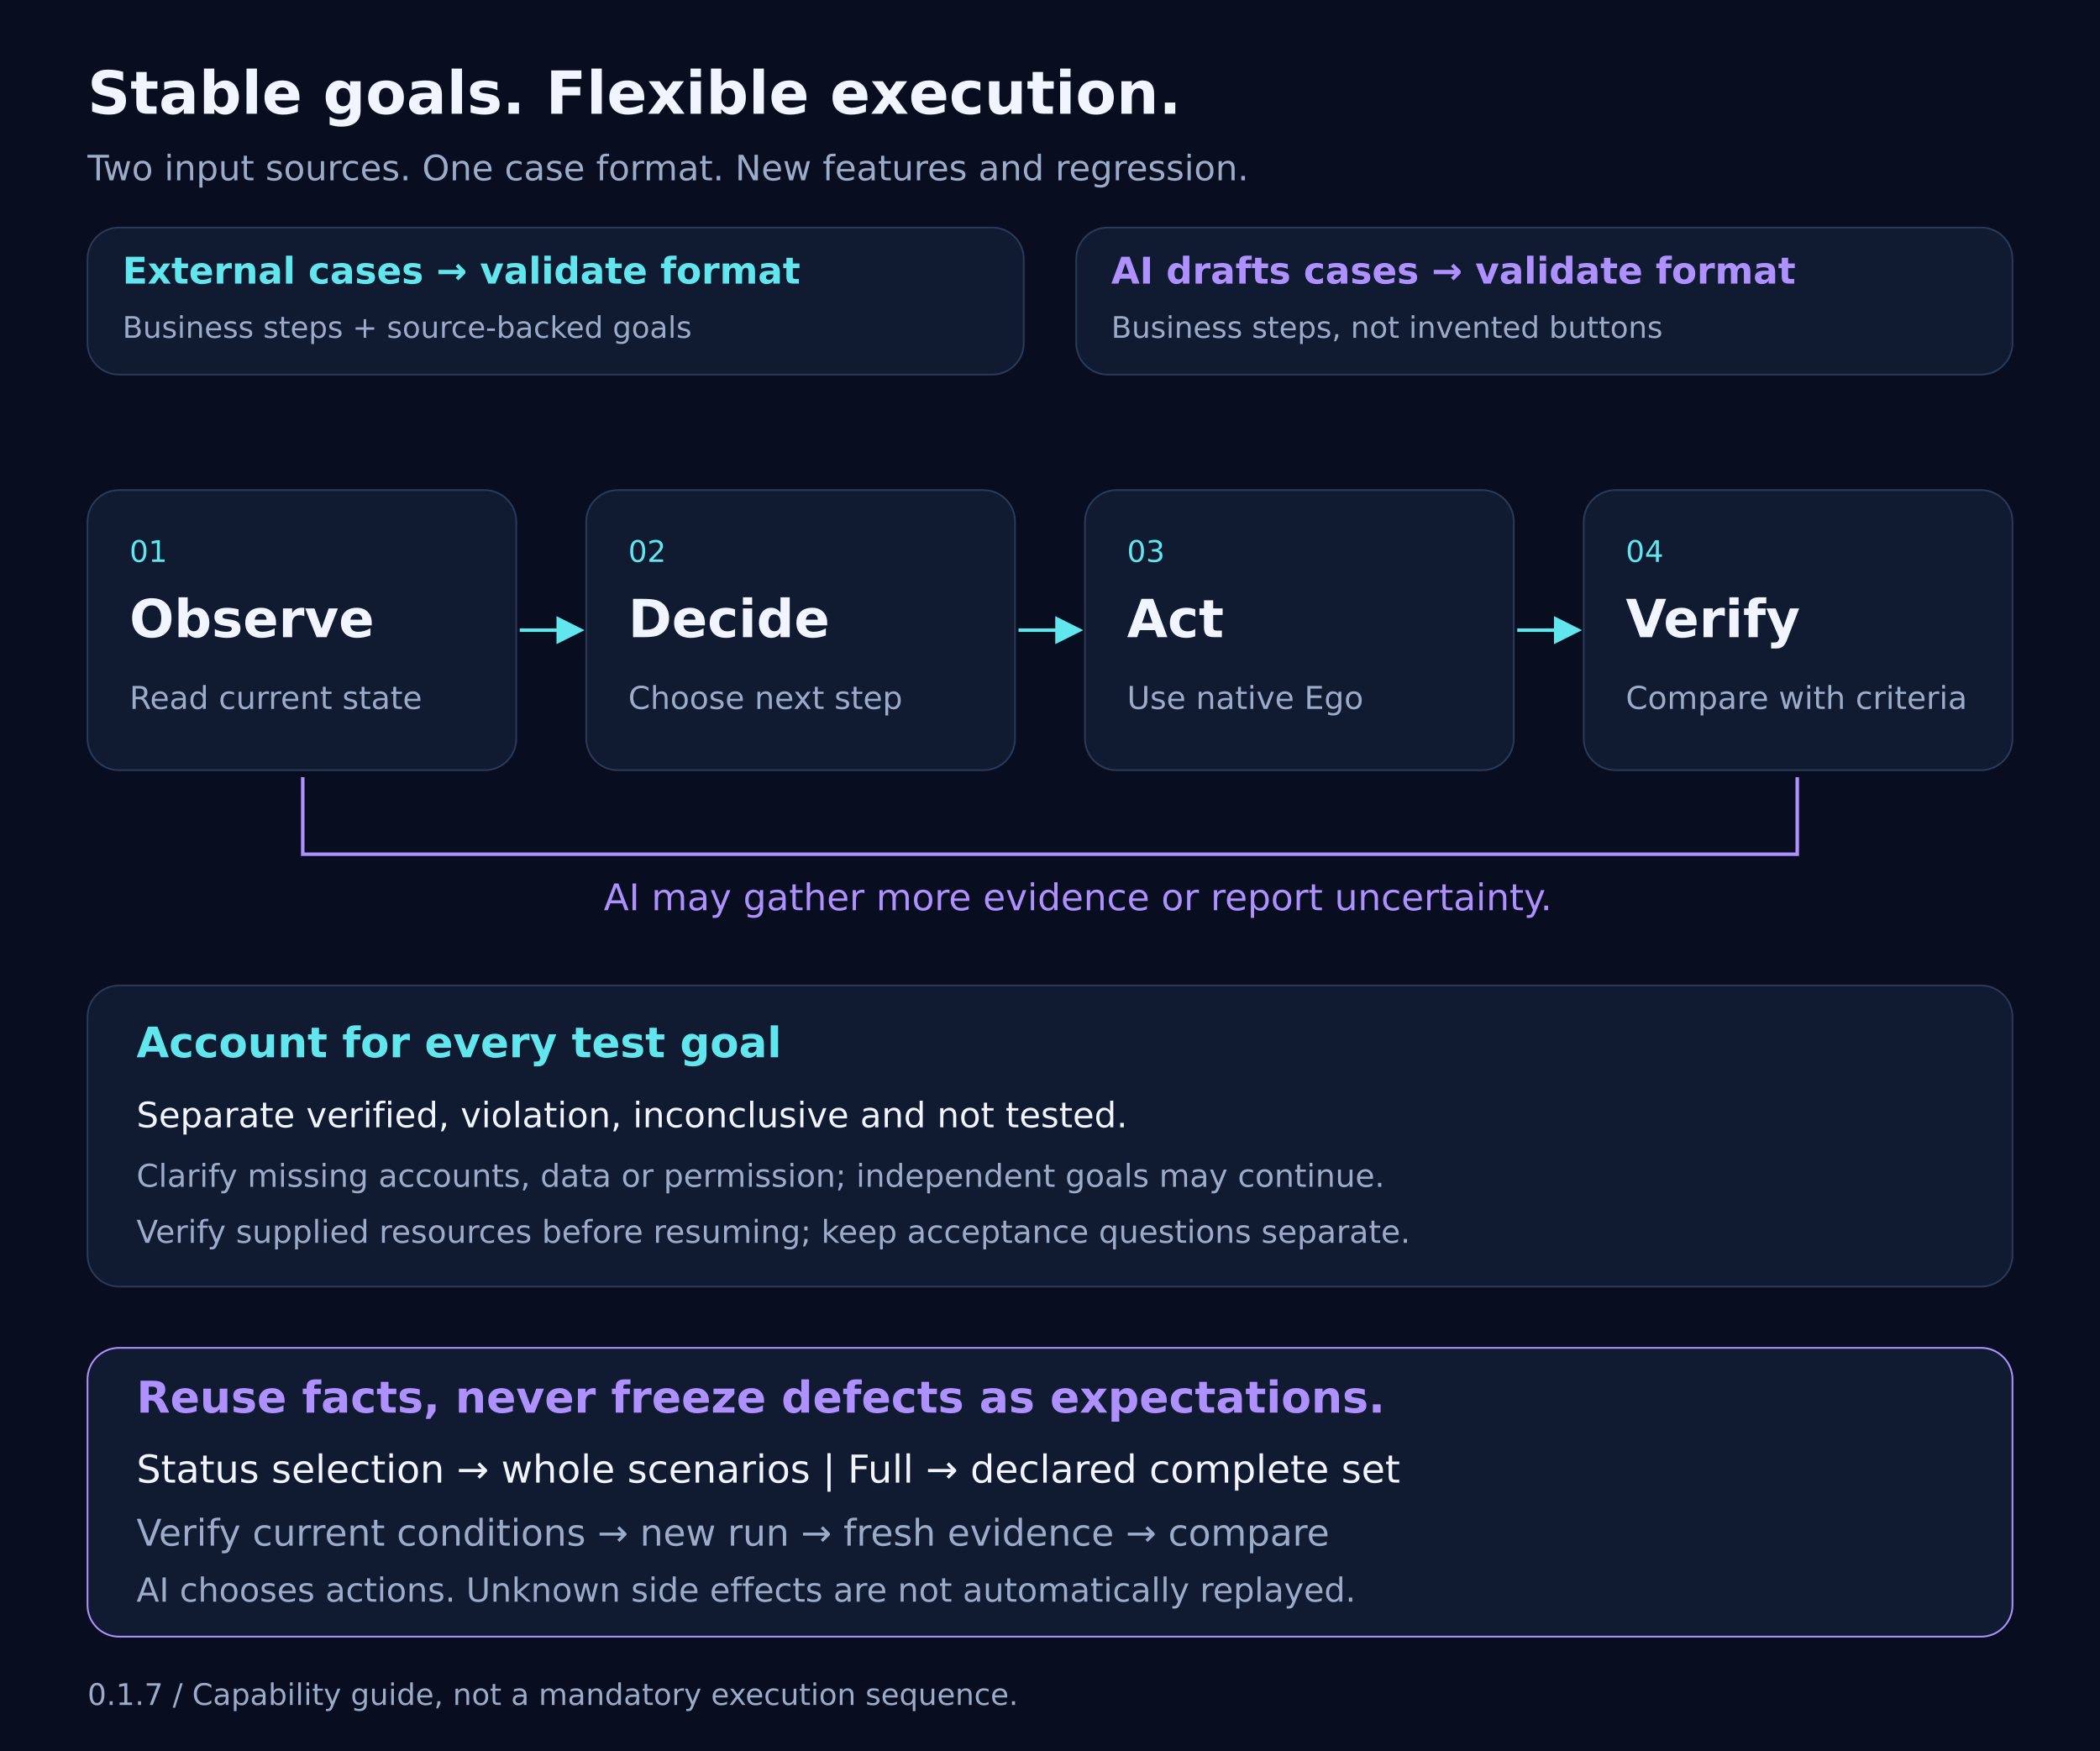
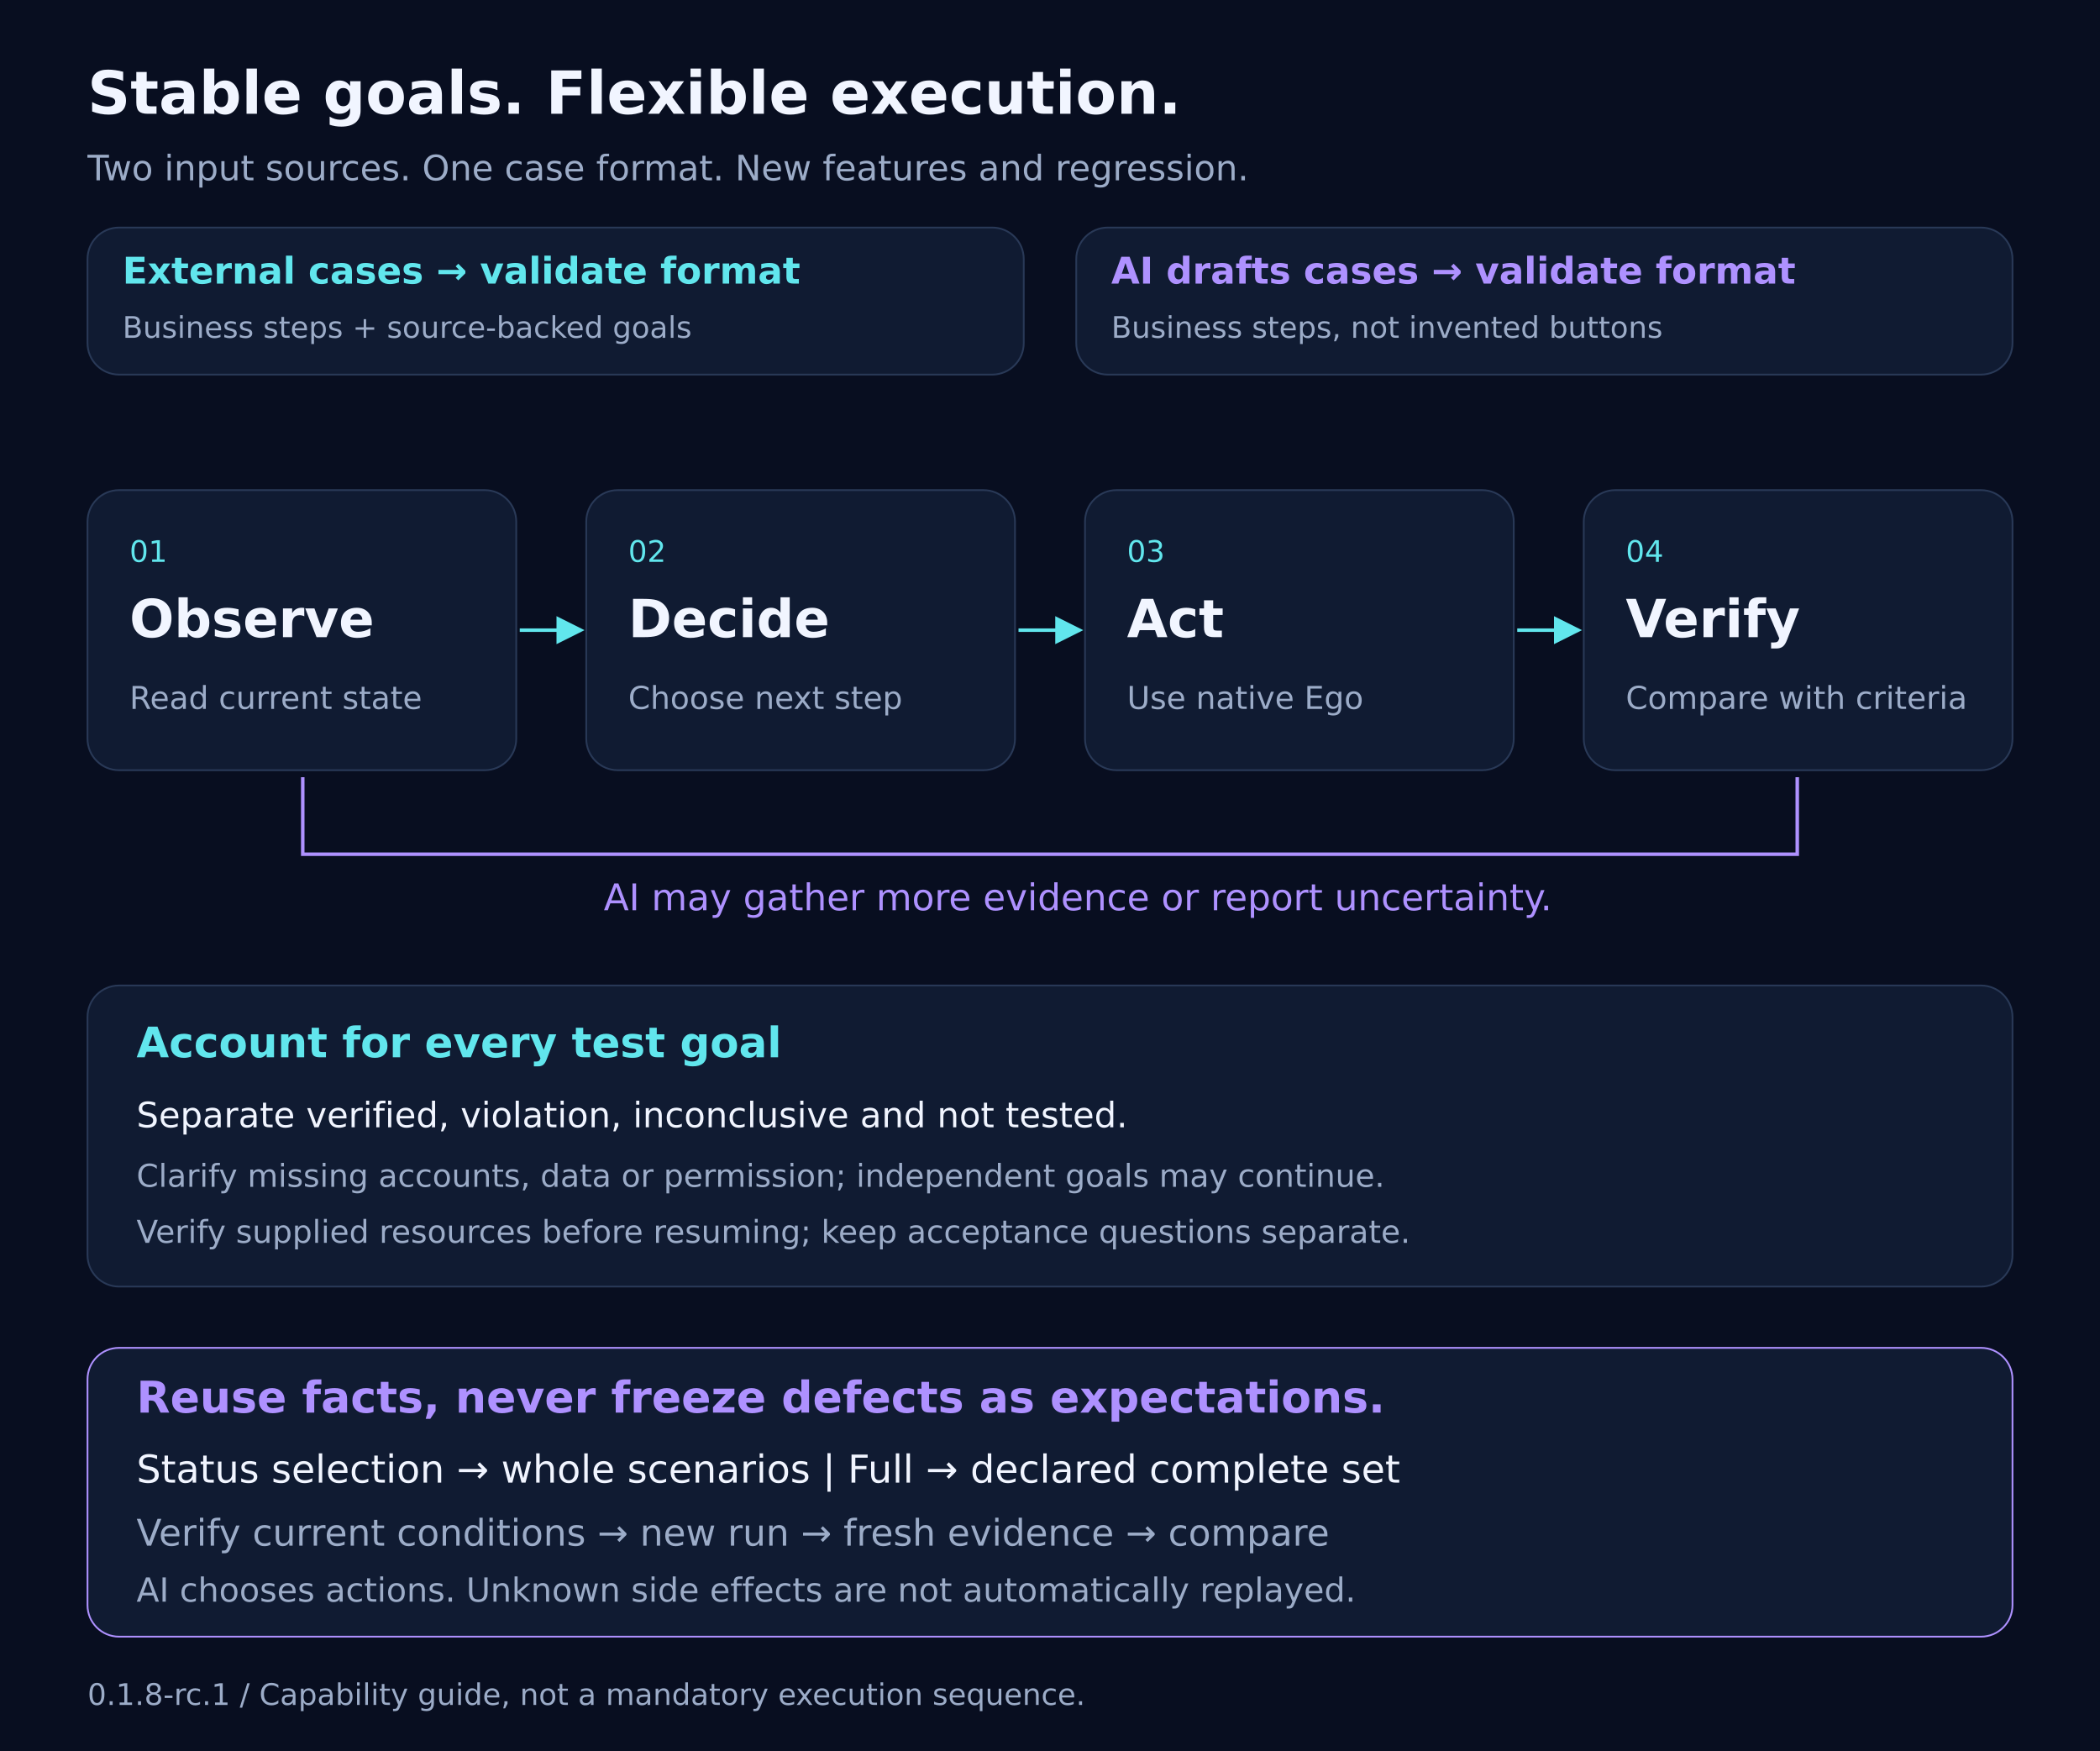
<svg xmlns="http://www.w3.org/2000/svg" width="1200" height="1000" viewBox="0 0 1200 1000" role="img" aria-label="Adaptive test workflow">
  <defs>
    <linearGradient id="g">
      <stop stop-color="#61e6ed" />
      <stop offset="1" stop-color="#ae91ff" />
    </linearGradient>
    <marker id="arrow" markerWidth="8" markerHeight="8" refX="7" refY="4" orient="auto">
      <path d="M0,0 L8,4 L0,8" fill="#61e6ed" />
    </marker>
  </defs>
  <g font-family="DejaVu Sans, Noto Sans CJK SC, sans-serif">
    <rect x="0" y="0" width="1200" height="1000" rx="0" fill="#080e20" stroke="#080e20" />
    <path d="M0,2 H1200" stroke="url(#g)" stroke-width="4" />
    <text x="50" y="65" font-size="34" fill="#f1f5ff" font-weight="700">Stable goals. Flexible execution.</text>
    <text x="50" y="103" font-size="20" fill="#9cacc8" font-weight="400">Two input sources. One case format. New features and regression.</text>
    <rect x="50" y="130" width="535" height="84" rx="18" fill="#101b32" stroke="#293957" />
    <text x="70" y="162" font-size="21" fill="#61e6ed" font-weight="700">External cases → validate format</text>
    <text x="70" y="193" font-size="17" fill="#9cacc8" font-weight="400">Business steps + source-backed goals</text>
    <rect x="615" y="130" width="535" height="84" rx="18" fill="#101b32" stroke="#293957" />
    <text x="635" y="162" font-size="21" fill="#ae91ff" font-weight="700">AI drafts cases → validate format</text>
    <text x="635" y="193" font-size="17" fill="#9cacc8" font-weight="400">Business steps, not invented buttons</text>
    <g transform="translate(0 120)">
      <rect x="50" y="160" width="245" height="160" rx="18" fill="#101b32" stroke="#293957" />
      <text x="74" y="201" font-size="17" fill="#61e6ed" font-weight="400">01</text>
      <text x="74" y="244" font-size="30" fill="#f1f5ff" font-weight="700">Observe</text>
      <text x="74" y="285" font-size="18" fill="#9cacc8" font-weight="400">Read current state</text>
      <path d="M297,240 L332,240" stroke="#61e6ed" stroke-width="2" fill="none" marker-end="url(#arrow)" />
      <rect x="335" y="160" width="245" height="160" rx="18" fill="#101b32" stroke="#293957" />
      <text x="359" y="201" font-size="17" fill="#61e6ed" font-weight="400">02</text>
      <text x="359" y="244" font-size="30" fill="#f1f5ff" font-weight="700">Decide</text>
      <text x="359" y="285" font-size="18" fill="#9cacc8" font-weight="400">Choose next step</text>
      <path d="M582,240 L617,240" stroke="#61e6ed" stroke-width="2" fill="none" marker-end="url(#arrow)" />
      <rect x="620" y="160" width="245" height="160" rx="18" fill="#101b32" stroke="#293957" />
      <text x="644" y="201" font-size="17" fill="#61e6ed" font-weight="400">03</text>
      <text x="644" y="244" font-size="30" fill="#f1f5ff" font-weight="700">Act</text>
      <text x="644" y="285" font-size="18" fill="#9cacc8" font-weight="400">Use native Ego</text>
      <path d="M867,240 L902,240" stroke="#61e6ed" stroke-width="2" fill="none" marker-end="url(#arrow)" />
      <rect x="905" y="160" width="245" height="160" rx="18" fill="#101b32" stroke="#293957" />
      <text x="929" y="201" font-size="17" fill="#61e6ed" font-weight="400">04</text>
      <text x="929" y="244" font-size="30" fill="#f1f5ff" font-weight="700">Verify</text>
      <text x="929" y="285" font-size="18" fill="#9cacc8" font-weight="400">Compare with criteria</text>
      <path d="M1027,324 V368 H173 V324" fill="none" stroke="#ae91ff" stroke-width="2" />
      <text x="345" y="400" font-size="21" fill="#ae91ff" font-weight="400">AI may gather more evidence or report uncertainty.</text>
      <rect x="50" y="443" width="1100" height="172" rx="18" fill="#101b32" stroke="#293957" />
      <text x="78" y="484" font-size="24" fill="#61e6ed" font-weight="700">Account for every test goal</text>
      <text x="78" y="524" font-size="20" fill="#f1f5ff" font-weight="400">Separate verified, violation, inconclusive and not tested.</text>
      <text x="78" y="558" font-size="18" fill="#9cacc8" font-weight="400">Clarify missing accounts, data or permission; independent goals may continue.</text>
      <text x="78" y="590" font-size="18" fill="#9cacc8" font-weight="400">Verify supplied resources before resuming; keep acceptance questions separate.</text>
    </g>
    <rect x="50" y="770" width="1100" height="165" rx="18" fill="#101b32" stroke="#ae91ff" />
    <text x="78" y="807" font-size="25" fill="#ae91ff" font-weight="700">Reuse facts, never freeze defects as expectations.</text>
    <text x="78" y="847" font-size="22" fill="#f1f5ff" font-weight="400">Status selection → whole scenarios  |  Full → declared complete set</text>
    <text x="78" y="883" font-size="21" fill="#9cacc8" font-weight="400">Verify current conditions → new run → fresh evidence → compare</text>
    <text x="78" y="915" font-size="19" fill="#9cacc8" font-weight="400">AI chooses actions. Unknown side effects are not automatically replayed.</text>
-     <text x="50" y="974" font-size="17" fill="#9cacc8" font-weight="400">0.1.7 / Capability guide, not a mandatory execution sequence.</text>
+     <text x="50" y="974" font-size="17" fill="#9cacc8" font-weight="400">0.1.8-rc.1 / Capability guide, not a mandatory execution sequence.</text>
  </g>
</svg>
